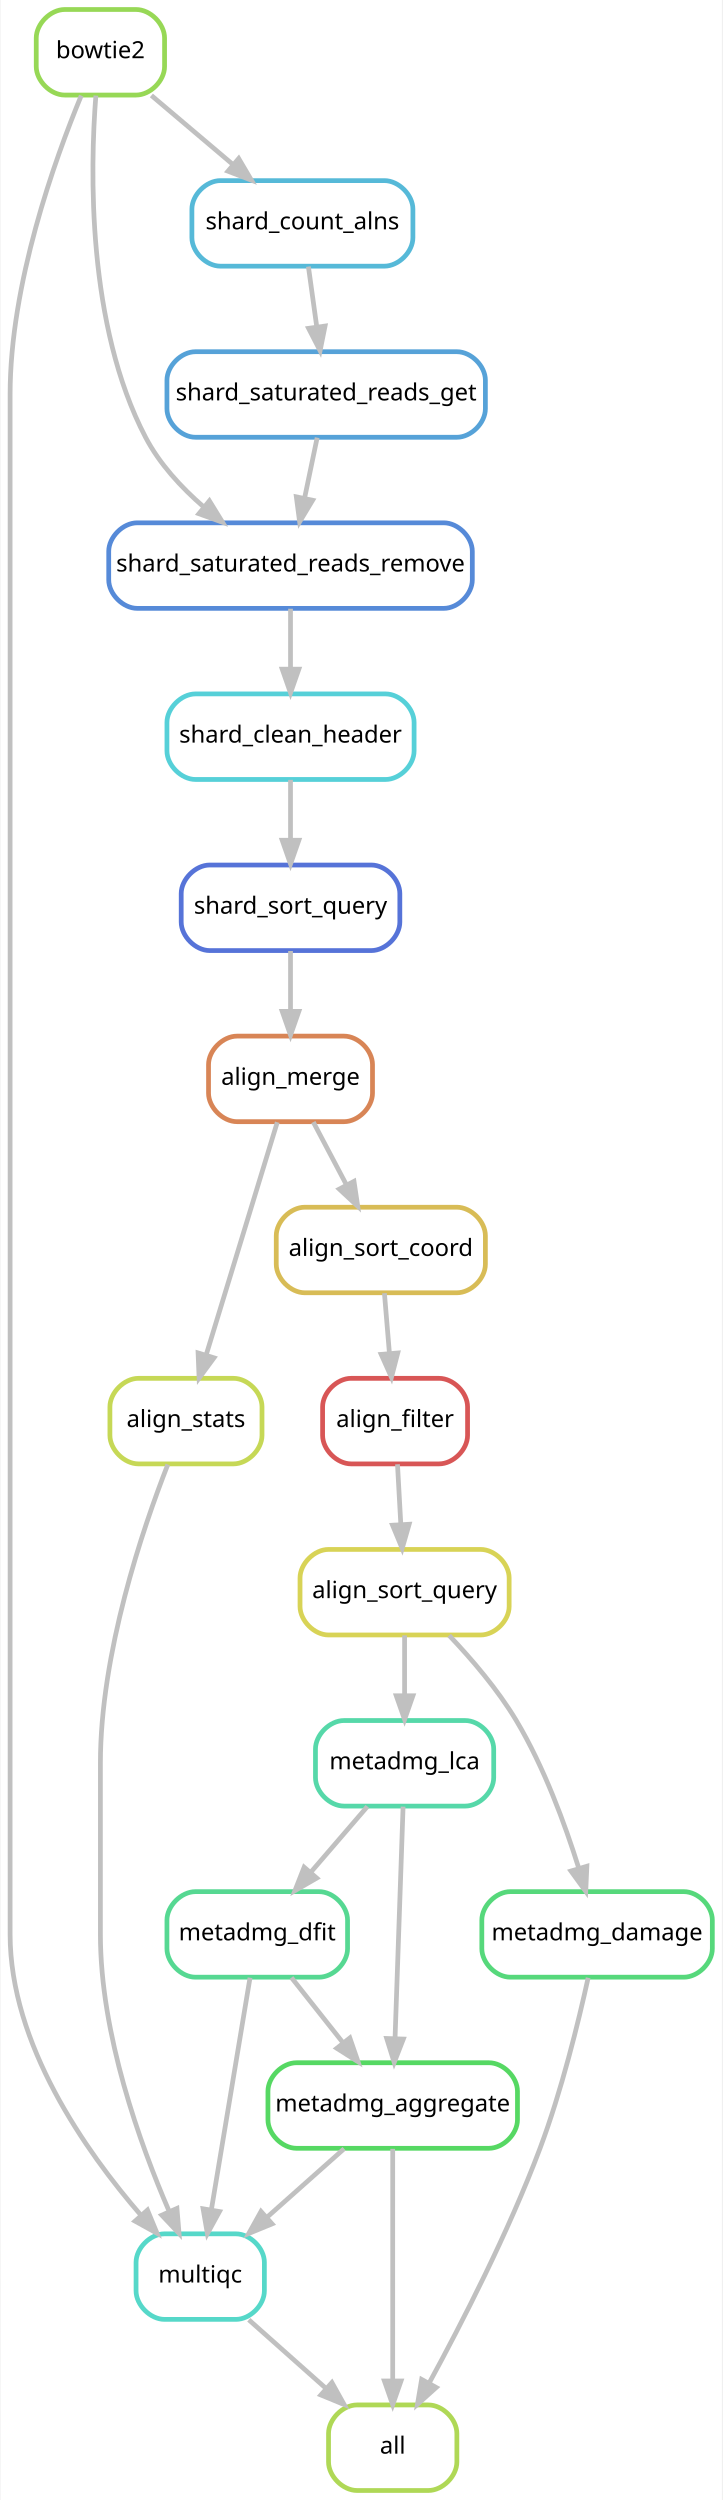
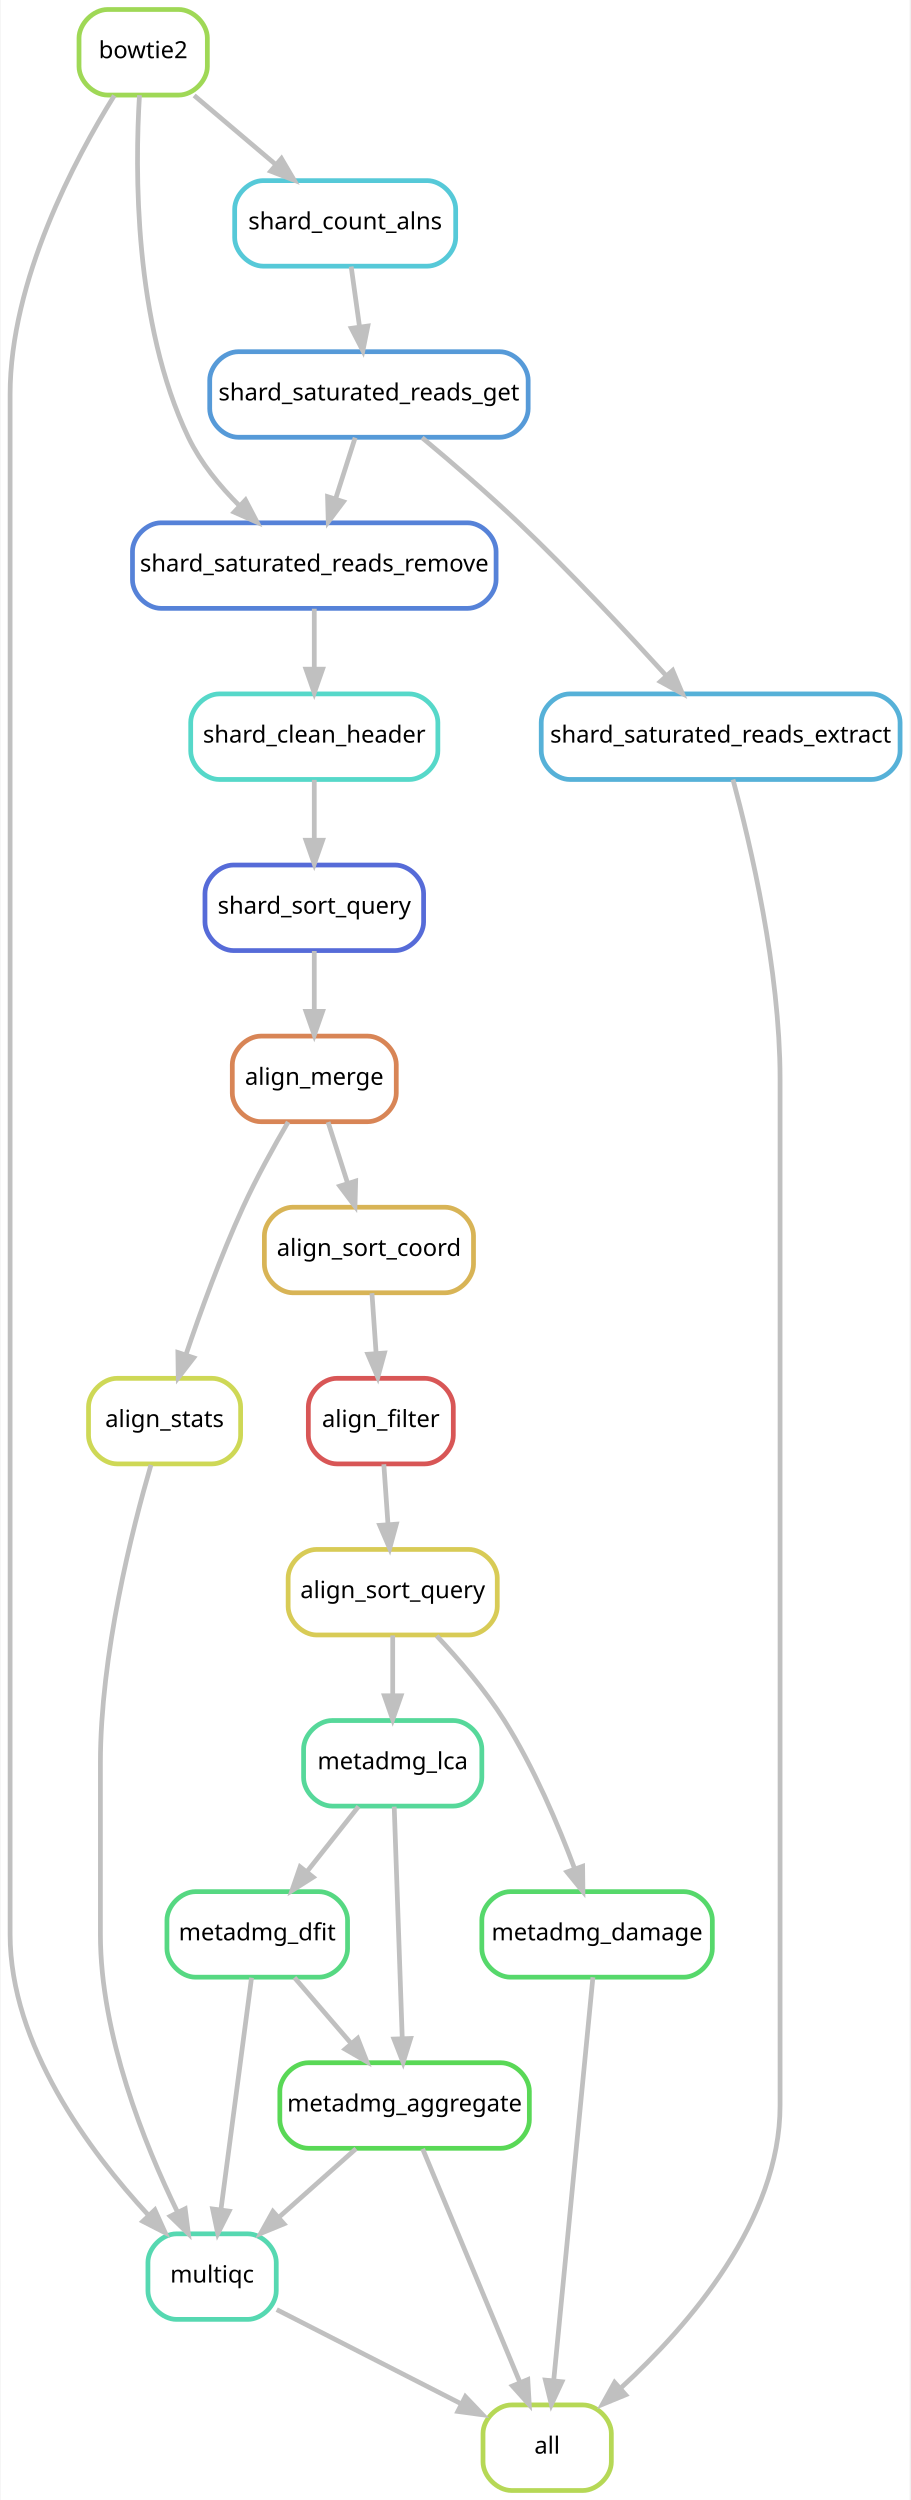
- <svg xmlns="http://www.w3.org/2000/svg" width="304pt" height="1052pt" viewBox="0.00 0.00 303.50 1052.00">
+ <svg xmlns="http://www.w3.org/2000/svg" width="383pt" height="1052pt" viewBox="0.00 0.00 382.50 1052.00">
  <g id="graph0" class="graph" transform="scale(1 1) rotate(0) translate(4 1048)">
-     <polygon fill="#ffffff" stroke="transparent" points="-4,4 -4,-1048 299.5,-1048 299.5,4 -4,4" />
+     <polygon fill="#ffffff" stroke="transparent" points="-4,4 -4,-1048 378.5,-1048 378.5,4 -4,4" />
    <g id="node1" class="node">
-       <path fill="none" stroke="#afd856" stroke-width="2" d="M176,-36C176,-36 146,-36 146,-36 140,-36 134,-30 134,-24 134,-24 134,-12 134,-12 134,-6 140,0 146,0 146,0 176,0 176,0 182,0 188,-6 188,-12 188,-12 188,-24 188,-24 188,-30 182,-36 176,-36" />
-       <text text-anchor="middle" x="161" y="-15.5" font-family="sans" font-size="10.00" fill="#000000">all</text>
+       <path fill="none" stroke="#b6d856" stroke-width="2" d="M241,-36C241,-36 211,-36 211,-36 205,-36 199,-30 199,-24 199,-24 199,-12 199,-12 199,-6 205,0 211,0 211,0 241,0 241,0 247,0 253,-6 253,-12 253,-12 253,-24 253,-24 253,-30 247,-36 241,-36" />
+       <text text-anchor="middle" x="226" y="-15.5" font-family="sans" font-size="10.00" fill="#000000">all</text>
    </g>
    <g id="node2" class="node">
-       <path fill="none" stroke="#56d8c9" stroke-width="2" d="M95,-108C95,-108 65,-108 65,-108 59,-108 53,-102 53,-96 53,-96 53,-84 53,-84 53,-78 59,-72 65,-72 65,-72 95,-72 95,-72 101,-72 107,-78 107,-84 107,-84 107,-96 107,-96 107,-102 101,-108 95,-108" />
-       <text text-anchor="middle" x="80" y="-87.5" font-family="sans" font-size="10.00" fill="#000000">multiqc</text>
+       <path fill="none" stroke="#56d8b1" stroke-width="2" d="M100,-108C100,-108 70,-108 70,-108 64,-108 58,-102 58,-96 58,-96 58,-84 58,-84 58,-78 64,-72 70,-72 70,-72 100,-72 100,-72 106,-72 112,-78 112,-84 112,-84 112,-96 112,-96 112,-102 106,-108 100,-108" />
+       <text text-anchor="middle" x="85" y="-87.5" font-family="sans" font-size="10.00" fill="#000000">multiqc</text>
+     </g>
+     <g id="edge4" class="edge">
+       <path fill="none" stroke="#c0c0c0" stroke-width="2" d="M112.186,-76.118C134.228,-64.862 165.493,-48.897 189.678,-36.547" />
+       <polygon fill="#c0c0c0" stroke="#c0c0c0" stroke-width="2" points="191.583,-39.505 198.897,-31.84 188.399,-33.27 191.583,-39.505" />
+     </g>
+     <g id="node3" class="node">
+       <path fill="none" stroke="#9fd856" stroke-width="2" d="M71,-1044C71,-1044 41,-1044 41,-1044 35,-1044 29,-1038 29,-1032 29,-1032 29,-1020 29,-1020 29,-1014 35,-1008 41,-1008 41,-1008 71,-1008 71,-1008 77,-1008 83,-1014 83,-1020 83,-1020 83,-1032 83,-1032 83,-1038 77,-1044 71,-1044" />
+       <text text-anchor="middle" x="56" y="-1023.5" font-family="sans" font-size="10.00" fill="#000000">bowtie2</text>
+     </g>
+     <g id="edge8" class="edge">
+       <path fill="none" stroke="#c0c0c0" stroke-width="2" d="M43.849,-1007.786C27.379,-981.287 0,-930.015 0,-882 0,-882 0,-882 0,-234 0,-187.497 33.281,-142.809 58.193,-115.872" />
+       <polygon fill="#c0c0c0" stroke="#c0c0c0" stroke-width="2" points="60.921,-118.084 65.286,-108.43 55.853,-113.254 60.921,-118.084" />
+     </g>
+     <g id="node8" class="node">
+       <path fill="none" stroke="#5682d8" stroke-width="2" d="M192.5,-828C192.5,-828 63.5,-828 63.5,-828 57.5,-828 51.5,-822 51.5,-816 51.5,-816 51.5,-804 51.5,-804 51.5,-798 57.5,-792 63.5,-792 63.5,-792 192.5,-792 192.5,-792 198.5,-792 204.5,-798 204.5,-804 204.5,-804 204.5,-816 204.5,-816 204.5,-822 198.5,-828 192.5,-828" />
+       <text text-anchor="middle" x="128" y="-807.5" font-family="sans" font-size="10.00" fill="#000000">shard_saturated_reads_remove</text>
+     </g>
+     <g id="edge14" class="edge">
+       <path fill="none" stroke="#c0c0c0" stroke-width="2" d="M54.445,-1007.946C52.543,-976.879 52.016,-912.02 75,-864 80.132,-853.278 88.258,-843.388 96.621,-835.083" />
+       <polygon fill="#c0c0c0" stroke="#c0c0c0" stroke-width="2" points="99.053,-837.6 103.961,-828.211 94.269,-832.49 99.053,-837.6" />
+     </g>
+     <g id="node10" class="node">
+       <path fill="none" stroke="#56c9d8" stroke-width="2" d="M175.5,-972C175.5,-972 106.5,-972 106.5,-972 100.5,-972 94.5,-966 94.5,-960 94.5,-960 94.5,-948 94.5,-948 94.5,-942 100.5,-936 106.5,-936 106.5,-936 175.5,-936 175.5,-936 181.5,-936 187.5,-942 187.5,-948 187.5,-948 187.5,-960 187.5,-960 187.5,-966 181.5,-972 175.5,-972" />
+       <text text-anchor="middle" x="141" y="-951.5" font-family="sans" font-size="10.00" fill="#000000">shard_count_alns</text>
+     </g>
+     <g id="edge16" class="edge">
+       <path fill="none" stroke="#c0c0c0" stroke-width="2" d="M77.449,-1007.831C87.818,-999.048 100.423,-988.371 111.665,-978.849" />
+       <polygon fill="#c0c0c0" stroke="#c0c0c0" stroke-width="2" points="114.189,-981.297 119.558,-972.163 109.665,-975.956 114.189,-981.297" />
+     </g>
+     <g id="node4" class="node">
+       <path fill="none" stroke="#ced856" stroke-width="2" d="M85,-468C85,-468 45,-468 45,-468 39,-468 33,-462 33,-456 33,-456 33,-444 33,-444 33,-438 39,-432 45,-432 45,-432 85,-432 85,-432 91,-432 97,-438 97,-444 97,-444 97,-456 97,-456 97,-462 91,-468 85,-468" />
+       <text text-anchor="middle" x="65" y="-447.5" font-family="sans" font-size="10.00" fill="#000000">align_stats</text>
+     </g>
+     <g id="edge5" class="edge">
+       <path fill="none" stroke="#c0c0c0" stroke-width="2" d="M59.274,-431.567C51.348,-404.376 38,-351.784 38,-306 38,-306 38,-306 38,-234 38,-191.656 56.593,-145.612 70.391,-117.273" />
+       <polygon fill="#c0c0c0" stroke="#c0c0c0" stroke-width="2" points="73.675,-118.53 75.032,-108.023 67.419,-115.391 73.675,-118.53" />
+     </g>
+     <g id="node5" class="node">
+       <path fill="none" stroke="#d88556" stroke-width="2" d="M150.5,-612C150.5,-612 105.5,-612 105.5,-612 99.5,-612 93.5,-606 93.5,-600 93.5,-600 93.5,-588 93.5,-588 93.5,-582 99.5,-576 105.5,-576 105.5,-576 150.5,-576 150.5,-576 156.5,-576 162.5,-582 162.5,-588 162.5,-588 162.5,-600 162.5,-600 162.5,-606 156.5,-612 150.5,-612" />
+       <text text-anchor="middle" x="128" y="-591.5" font-family="sans" font-size="10.00" fill="#000000">align_merge</text>
+     </g>
+     <g id="edge9" class="edge">
+       <path fill="none" stroke="#c0c0c0" stroke-width="2" d="M116.999,-575.873C110.98,-565.56 103.624,-552.287 98,-540 88.692,-519.666 80.064,-495.882 73.966,-477.872" />
+       <polygon fill="#c0c0c0" stroke="#c0c0c0" stroke-width="2" points="77.246,-476.644 70.766,-468.262 70.605,-478.856 77.246,-476.644" />
+     </g>
+     <g id="node15" class="node">
+       <path fill="none" stroke="#d8b456" stroke-width="2" d="M183,-540C183,-540 119,-540 119,-540 113,-540 107,-534 107,-528 107,-528 107,-516 107,-516 107,-510 113,-504 119,-504 119,-504 183,-504 183,-504 189,-504 195,-510 195,-516 195,-516 195,-528 195,-528 195,-534 189,-540 183,-540" />
+       <text text-anchor="middle" x="151" y="-519.5" font-family="sans" font-size="10.00" fill="#000000">align_sort_coord</text>
+     </g>
+     <g id="edge21" class="edge">
+       <path fill="none" stroke="#c0c0c0" stroke-width="2" d="M133.804,-575.831C136.291,-568.046 139.253,-558.773 142.012,-550.135" />
+       <polygon fill="#c0c0c0" stroke="#c0c0c0" stroke-width="2" points="145.409,-551.004 145.118,-540.413 138.741,-548.874 145.409,-551.004" />
+     </g>
+     <g id="node6" class="node">
+       <path fill="none" stroke="#566bd8" stroke-width="2" d="M162,-684C162,-684 94,-684 94,-684 88,-684 82,-678 82,-672 82,-672 82,-660 82,-660 82,-654 88,-648 94,-648 94,-648 162,-648 162,-648 168,-648 174,-654 174,-660 174,-660 174,-672 174,-672 174,-678 168,-684 162,-684" />
+       <text text-anchor="middle" x="128" y="-663.5" font-family="sans" font-size="10.00" fill="#000000">shard_sort_query</text>
+     </g>
+     <g id="edge10" class="edge">
+       <path fill="none" stroke="#c0c0c0" stroke-width="2" d="M128,-647.831C128,-640.131 128,-630.974 128,-622.417" />
+       <polygon fill="#c0c0c0" stroke="#c0c0c0" stroke-width="2" points="131.5,-622.413 128,-612.413 124.5,-622.413 131.5,-622.413" />
+     </g>
+     <g id="node7" class="node">
+       <path fill="none" stroke="#56d8c9" stroke-width="2" d="M168,-756C168,-756 88,-756 88,-756 82,-756 76,-750 76,-744 76,-744 76,-732 76,-732 76,-726 82,-720 88,-720 88,-720 168,-720 168,-720 174,-720 180,-726 180,-732 180,-732 180,-744 180,-744 180,-750 174,-756 168,-756" />
+       <text text-anchor="middle" x="128" y="-735.5" font-family="sans" font-size="10.00" fill="#000000">shard_clean_header</text>
+     </g>
+     <g id="edge11" class="edge">
+       <path fill="none" stroke="#c0c0c0" stroke-width="2" d="M128,-719.831C128,-712.131 128,-702.974 128,-694.417" />
+       <polygon fill="#c0c0c0" stroke="#c0c0c0" stroke-width="2" points="131.5,-694.413 128,-684.413 124.5,-694.413 131.5,-694.413" />
+     </g>
+     <g id="edge12" class="edge">
+       <path fill="none" stroke="#c0c0c0" stroke-width="2" d="M128,-791.831C128,-784.131 128,-774.974 128,-766.417" />
+       <polygon fill="#c0c0c0" stroke="#c0c0c0" stroke-width="2" points="131.5,-766.413 128,-756.413 124.5,-766.413 131.5,-766.413" />
+     </g>
+     <g id="node9" class="node">
+       <path fill="none" stroke="#569ad8" stroke-width="2" d="M206,-900C206,-900 96,-900 96,-900 90,-900 84,-894 84,-888 84,-888 84,-876 84,-876 84,-870 90,-864 96,-864 96,-864 206,-864 206,-864 212,-864 218,-870 218,-876 218,-876 218,-888 218,-888 218,-894 212,-900 206,-900" />
+       <text text-anchor="middle" x="151" y="-879.5" font-family="sans" font-size="10.00" fill="#000000">shard_saturated_reads_get</text>
+     </g>
+     <g id="edge13" class="edge">
+       <path fill="none" stroke="#c0c0c0" stroke-width="2" d="M145.196,-863.831C142.709,-856.046 139.747,-846.773 136.988,-838.135" />
+       <polygon fill="#c0c0c0" stroke="#c0c0c0" stroke-width="2" points="140.259,-836.874 133.882,-828.413 133.591,-839.004 140.259,-836.874" />
+     </g>
+     <g id="node17" class="node">
+       <path fill="none" stroke="#56b1d8" stroke-width="2" d="M362.5,-756C362.5,-756 235.5,-756 235.5,-756 229.5,-756 223.5,-750 223.5,-744 223.5,-744 223.5,-732 223.5,-732 223.5,-726 229.5,-720 235.5,-720 235.5,-720 362.5,-720 362.5,-720 368.5,-720 374.5,-726 374.5,-732 374.5,-732 374.5,-744 374.5,-744 374.5,-750 368.5,-756 362.5,-756" />
+       <text text-anchor="middle" x="299" y="-735.5" font-family="sans" font-size="10.00" fill="#000000">shard_saturated_reads_extract</text>
+     </g>
+     <g id="edge24" class="edge">
+       <path fill="none" stroke="#c0c0c0" stroke-width="2" d="M173.367,-863.809C185.638,-853.588 200.964,-840.422 214,-828 235.919,-807.113 259.454,-781.96 276.189,-763.561" />
+       <polygon fill="#c0c0c0" stroke="#c0c0c0" stroke-width="2" points="278.806,-765.885 282.92,-756.121 273.616,-761.188 278.806,-765.885" />
+     </g>
+     <g id="edge15" class="edge">
+       <path fill="none" stroke="#c0c0c0" stroke-width="2" d="M143.523,-935.831C144.593,-928.131 145.865,-918.974 147.053,-910.417" />
+       <polygon fill="#c0c0c0" stroke="#c0c0c0" stroke-width="2" points="150.534,-910.8 148.443,-900.413 143.6,-909.837 150.534,-910.8" />
+     </g>
+     <g id="node11" class="node">
+       <path fill="none" stroke="#56d882" stroke-width="2" d="M130,-252C130,-252 78,-252 78,-252 72,-252 66,-246 66,-240 66,-240 66,-228 66,-228 66,-222 72,-216 78,-216 78,-216 130,-216 130,-216 136,-216 142,-222 142,-228 142,-228 142,-240 142,-240 142,-246 136,-252 130,-252" />
+       <text text-anchor="middle" x="104" y="-231.5" font-family="sans" font-size="10.00" fill="#000000">metadmg_dfit</text>
+     </g>
+     <g id="edge6" class="edge">
+       <path fill="none" stroke="#c0c0c0" stroke-width="2" d="M101.594,-215.762C98.353,-191.201 92.553,-147.247 88.741,-118.354" />
+       <polygon fill="#c0c0c0" stroke="#c0c0c0" stroke-width="2" points="92.165,-117.546 87.387,-108.09 85.225,-118.462 92.165,-117.546" />
+     </g>
+     <g id="node16" class="node">
+       <path fill="none" stroke="#59d856" stroke-width="2" d="M206.5,-180C206.5,-180 125.5,-180 125.5,-180 119.5,-180 113.5,-174 113.5,-168 113.5,-168 113.5,-156 113.5,-156 113.5,-150 119.5,-144 125.5,-144 125.5,-144 206.5,-144 206.5,-144 212.5,-144 218.5,-150 218.5,-156 218.5,-156 218.5,-168 218.5,-168 218.5,-174 212.5,-180 206.5,-180" />
+       <text text-anchor="middle" x="166" y="-159.5" font-family="sans" font-size="10.00" fill="#000000">metadmg_aggregate</text>
+     </g>
+     <g id="edge23" class="edge">
+       <path fill="none" stroke="#c0c0c0" stroke-width="2" d="M119.645,-215.831C126.859,-207.454 135.557,-197.353 143.46,-188.175" />
+       <polygon fill="#c0c0c0" stroke="#c0c0c0" stroke-width="2" points="146.271,-190.275 150.144,-180.413 140.967,-185.707 146.271,-190.275" />
+     </g>
+     <g id="node12" class="node">
+       <path fill="none" stroke="#56d89a" stroke-width="2" d="M186.5,-324C186.5,-324 135.5,-324 135.5,-324 129.5,-324 123.5,-318 123.5,-312 123.5,-312 123.5,-300 123.5,-300 123.5,-294 129.5,-288 135.5,-288 135.5,-288 186.5,-288 186.5,-288 192.5,-288 198.5,-294 198.5,-300 198.5,-300 198.5,-312 198.5,-312 198.5,-318 192.5,-324 186.5,-324" />
+       <text text-anchor="middle" x="161" y="-303.5" font-family="sans" font-size="10.00" fill="#000000">metadmg_lca</text>
+     </g>
+     <g id="edge17" class="edge">
+       <path fill="none" stroke="#c0c0c0" stroke-width="2" d="M146.617,-287.831C140.051,-279.539 132.149,-269.557 124.942,-260.453" />
+       <polygon fill="#c0c0c0" stroke="#c0c0c0" stroke-width="2" points="127.528,-258.081 118.577,-252.413 122.04,-262.426 127.528,-258.081" />
+     </g>
+     <g id="edge22" class="edge">
+       <path fill="none" stroke="#c0c0c0" stroke-width="2" d="M161.633,-287.762C162.486,-263.201 164.012,-219.247 165.016,-190.354" />
+       <polygon fill="#c0c0c0" stroke="#c0c0c0" stroke-width="2" points="168.523,-190.205 165.372,-180.09 161.527,-189.962 168.523,-190.205" />
+     </g>
+     <g id="node13" class="node">
+       <path fill="none" stroke="#d8cb56" stroke-width="2" d="M193,-396C193,-396 129,-396 129,-396 123,-396 117,-390 117,-384 117,-384 117,-372 117,-372 117,-366 123,-360 129,-360 129,-360 193,-360 193,-360 199,-360 205,-366 205,-372 205,-372 205,-384 205,-384 205,-390 199,-396 193,-396" />
+       <text text-anchor="middle" x="161" y="-375.5" font-family="sans" font-size="10.00" fill="#000000">align_sort_query</text>
+     </g>
+     <g id="edge18" class="edge">
+       <path fill="none" stroke="#c0c0c0" stroke-width="2" d="M161,-359.831C161,-352.131 161,-342.974 161,-334.417" />
+       <polygon fill="#c0c0c0" stroke="#c0c0c0" stroke-width="2" points="164.5,-334.413 161,-324.413 157.5,-334.413 164.5,-334.413" />
+     </g>
+     <g id="node18" class="node">
+       <path fill="none" stroke="#56d86b" stroke-width="2" d="M283.5,-252C283.5,-252 210.5,-252 210.5,-252 204.5,-252 198.5,-246 198.5,-240 198.5,-240 198.5,-228 198.5,-228 198.5,-222 204.5,-216 210.5,-216 210.5,-216 283.5,-216 283.5,-216 289.5,-216 295.5,-222 295.5,-228 295.5,-228 295.5,-240 295.5,-240 295.5,-246 289.5,-252 283.5,-252" />
+       <text text-anchor="middle" x="247" y="-231.5" font-family="sans" font-size="10.00" fill="#000000">metadmg_damage</text>
+     </g>
+     <g id="edge25" class="edge">
+       <path fill="none" stroke="#c0c0c0" stroke-width="2" d="M179.504,-359.646C188.859,-349.692 199.913,-336.826 208,-324 220.415,-304.311 230.69,-279.989 237.572,-261.595" />
+       <polygon fill="#c0c0c0" stroke="#c0c0c0" stroke-width="2" points="240.914,-262.647 241.038,-252.053 234.334,-260.257 240.914,-262.647" />
+     </g>
+     <g id="node14" class="node">
+       <path fill="none" stroke="#d85656" stroke-width="2" d="M174.5,-468C174.5,-468 137.5,-468 137.5,-468 131.5,-468 125.5,-462 125.5,-456 125.5,-456 125.5,-444 125.5,-444 125.5,-438 131.5,-432 137.5,-432 137.5,-432 174.5,-432 174.5,-432 180.5,-432 186.5,-438 186.5,-444 186.5,-444 186.5,-456 186.5,-456 186.5,-462 180.5,-468 174.5,-468" />
+       <text text-anchor="middle" x="156" y="-447.5" font-family="sans" font-size="10.00" fill="#000000">align_filter</text>
+     </g>
+     <g id="edge19" class="edge">
+       <path fill="none" stroke="#c0c0c0" stroke-width="2" d="M157.262,-431.831C157.797,-424.131 158.432,-414.974 159.027,-406.417" />
+       <polygon fill="#c0c0c0" stroke="#c0c0c0" stroke-width="2" points="162.52,-406.632 159.721,-396.413 155.537,-406.147 162.52,-406.632" />
+     </g>
+     <g id="edge20" class="edge">
+       <path fill="none" stroke="#c0c0c0" stroke-width="2" d="M152.262,-503.831C152.797,-496.131 153.432,-486.974 154.027,-478.417" />
+       <polygon fill="#c0c0c0" stroke="#c0c0c0" stroke-width="2" points="157.52,-478.632 154.721,-468.413 150.537,-478.147 157.52,-478.632" />
+     </g>
+     <g id="edge2" class="edge">
+       <path fill="none" stroke="#c0c0c0" stroke-width="2" d="M173.599,-143.762C183.923,-118.985 202.47,-74.471 214.502,-45.594" />
+       <polygon fill="#c0c0c0" stroke="#c0c0c0" stroke-width="2" points="217.847,-46.667 218.463,-36.09 211.386,-43.974 217.847,-46.667" />
+     </g>
+     <g id="edge7" class="edge">
+       <path fill="none" stroke="#c0c0c0" stroke-width="2" d="M145.56,-143.831C135.679,-135.048 123.668,-124.371 112.955,-114.849" />
+       <polygon fill="#c0c0c0" stroke="#c0c0c0" stroke-width="2" points="115.233,-112.191 105.433,-108.163 110.582,-117.422 115.233,-112.191" />
+     </g>
+     <g id="edge3" class="edge">
+       <path fill="none" stroke="#c0c0c0" stroke-width="2" d="M304.18,-719.989C311.503,-692.895 324,-639.927 324,-594 324,-594 324,-594 324,-162 324,-113.627 285.737,-69.483 257.029,-43.17" />
+       <polygon fill="#c0c0c0" stroke="#c0c0c0" stroke-width="2" points="259.024,-40.26 249.225,-36.232 254.373,-45.492 259.024,-40.26" />
    </g>
    <g id="edge1" class="edge">
-       <path fill="none" stroke="#c0c0c0" stroke-width="2" d="M100.44,-71.831C110.32,-63.048 122.332,-52.371 133.045,-42.849" />
-       <polygon fill="#c0c0c0" stroke="#c0c0c0" stroke-width="2" points="135.418,-45.422 140.567,-36.163 130.767,-40.191 135.418,-45.422" />
-     </g>
-     <g id="node3" class="node">
-       <path fill="none" stroke="#97d856" stroke-width="2" d="M53,-1044C53,-1044 23,-1044 23,-1044 17,-1044 11,-1038 11,-1032 11,-1032 11,-1020 11,-1020 11,-1014 17,-1008 23,-1008 23,-1008 53,-1008 53,-1008 59,-1008 65,-1014 65,-1020 65,-1020 65,-1032 65,-1032 65,-1038 59,-1044 53,-1044" />
-       <text text-anchor="middle" x="38" y="-1023.5" font-family="sans" font-size="10.00" fill="#000000">bowtie2</text>
-     </g>
-     <g id="edge7" class="edge">
-       <path fill="none" stroke="#c0c0c0" stroke-width="2" d="M29.941,-1007.767C18.787,-980.825 0,-928.54 0,-882 0,-882 0,-882 0,-234 0,-187.928 31.68,-142.816 55.169,-115.701" />
-       <polygon fill="#c0c0c0" stroke="#c0c0c0" stroke-width="2" points="57.803,-118.007 61.847,-108.214 52.578,-113.347 57.803,-118.007" />
-     </g>
-     <g id="node8" class="node">
-       <path fill="none" stroke="#568ad8" stroke-width="2" d="M182.5,-828C182.5,-828 53.5,-828 53.5,-828 47.5,-828 41.5,-822 41.5,-816 41.5,-816 41.5,-804 41.5,-804 41.5,-798 47.5,-792 53.5,-792 53.5,-792 182.5,-792 182.5,-792 188.5,-792 194.5,-798 194.5,-804 194.5,-804 194.5,-816 194.5,-816 194.5,-822 188.5,-828 182.5,-828" />
-       <text text-anchor="middle" x="118" y="-807.5" font-family="sans" font-size="10.00" fill="#000000">shard_saturated_reads_remove</text>
-     </g>
-     <g id="edge13" class="edge">
-       <path fill="none" stroke="#c0c0c0" stroke-width="2" d="M36.091,-1007.769C33.656,-976.435 32.347,-911.185 57,-864 62.833,-852.835 71.991,-842.903 81.454,-834.697" />
-       <polygon fill="#c0c0c0" stroke="#c0c0c0" stroke-width="2" points="83.863,-837.249 89.408,-828.221 79.443,-831.821 83.863,-837.249" />
-     </g>
-     <g id="node10" class="node">
-       <path fill="none" stroke="#56b9d8" stroke-width="2" d="M157.5,-972C157.5,-972 88.5,-972 88.5,-972 82.5,-972 76.5,-966 76.5,-960 76.5,-960 76.5,-948 76.5,-948 76.5,-942 82.5,-936 88.5,-936 88.5,-936 157.5,-936 157.5,-936 163.5,-936 169.5,-942 169.5,-948 169.5,-948 169.5,-960 169.5,-960 169.5,-966 163.5,-972 157.5,-972" />
-       <text text-anchor="middle" x="123" y="-951.5" font-family="sans" font-size="10.00" fill="#000000">shard_count_alns</text>
-     </g>
-     <g id="edge15" class="edge">
-       <path fill="none" stroke="#c0c0c0" stroke-width="2" d="M59.449,-1007.831C69.818,-999.048 82.423,-988.371 93.665,-978.849" />
-       <polygon fill="#c0c0c0" stroke="#c0c0c0" stroke-width="2" points="96.189,-981.297 101.558,-972.163 91.665,-975.956 96.189,-981.297" />
-     </g>
-     <g id="node4" class="node">
-       <path fill="none" stroke="#c6d856" stroke-width="2" d="M94,-468C94,-468 54,-468 54,-468 48,-468 42,-462 42,-456 42,-456 42,-444 42,-444 42,-438 48,-432 54,-432 54,-432 94,-432 94,-432 100,-432 106,-438 106,-444 106,-444 106,-456 106,-456 106,-462 100,-468 94,-468" />
-       <text text-anchor="middle" x="74" y="-447.5" font-family="sans" font-size="10.00" fill="#000000">align_stats</text>
-     </g>
-     <g id="edge6" class="edge">
-       <path fill="none" stroke="#c0c0c0" stroke-width="2" d="M66.365,-431.726C55.798,-404.733 38,-352.385 38,-306 38,-306 38,-306 38,-234 38,-192.069 54.615,-145.918 66.945,-117.444" />
-       <polygon fill="#c0c0c0" stroke="#c0c0c0" stroke-width="2" points="70.215,-118.703 71.093,-108.145 63.822,-115.851 70.215,-118.703" />
-     </g>
-     <g id="node5" class="node">
-       <path fill="none" stroke="#d88556" stroke-width="2" d="M140.5,-612C140.5,-612 95.5,-612 95.5,-612 89.5,-612 83.5,-606 83.5,-600 83.5,-600 83.5,-588 83.5,-588 83.5,-582 89.5,-576 95.5,-576 95.5,-576 140.5,-576 140.5,-576 146.5,-576 152.5,-582 152.5,-588 152.5,-588 152.5,-600 152.5,-600 152.5,-606 146.5,-612 140.5,-612" />
-       <text text-anchor="middle" x="118" y="-591.5" font-family="sans" font-size="10.00" fill="#000000">align_merge</text>
-     </g>
-     <g id="edge8" class="edge">
-       <path fill="none" stroke="#c0c0c0" stroke-width="2" d="M112.427,-575.762C104.889,-551.093 91.374,-506.86 82.547,-477.973" />
-       <polygon fill="#c0c0c0" stroke="#c0c0c0" stroke-width="2" points="85.797,-476.63 79.527,-468.09 79.102,-478.676 85.797,-476.63" />
-     </g>
-     <g id="node15" class="node">
-       <path fill="none" stroke="#d8bc56" stroke-width="2" d="M188,-540C188,-540 124,-540 124,-540 118,-540 112,-534 112,-528 112,-528 112,-516 112,-516 112,-510 118,-504 124,-504 124,-504 188,-504 188,-504 194,-504 200,-510 200,-516 200,-516 200,-528 200,-528 200,-534 194,-540 188,-540" />
-       <text text-anchor="middle" x="156" y="-519.5" font-family="sans" font-size="10.00" fill="#000000">align_sort_coord</text>
-     </g>
-     <g id="edge20" class="edge">
-       <path fill="none" stroke="#c0c0c0" stroke-width="2" d="M127.589,-575.831C131.832,-567.793 136.912,-558.167 141.596,-549.292" />
-       <polygon fill="#c0c0c0" stroke="#c0c0c0" stroke-width="2" points="144.71,-550.891 146.282,-540.413 138.519,-547.624 144.71,-550.891" />
-     </g>
-     <g id="node6" class="node">
-       <path fill="none" stroke="#5673d8" stroke-width="2" d="M152,-684C152,-684 84,-684 84,-684 78,-684 72,-678 72,-672 72,-672 72,-660 72,-660 72,-654 78,-648 84,-648 84,-648 152,-648 152,-648 158,-648 164,-654 164,-660 164,-660 164,-672 164,-672 164,-678 158,-684 152,-684" />
-       <text text-anchor="middle" x="118" y="-663.5" font-family="sans" font-size="10.00" fill="#000000">shard_sort_query</text>
-     </g>
-     <g id="edge9" class="edge">
-       <path fill="none" stroke="#c0c0c0" stroke-width="2" d="M118,-647.831C118,-640.131 118,-630.974 118,-622.417" />
-       <polygon fill="#c0c0c0" stroke="#c0c0c0" stroke-width="2" points="121.5,-622.413 118,-612.413 114.5,-622.413 121.5,-622.413" />
-     </g>
-     <g id="node7" class="node">
-       <path fill="none" stroke="#56d0d8" stroke-width="2" d="M158,-756C158,-756 78,-756 78,-756 72,-756 66,-750 66,-744 66,-744 66,-732 66,-732 66,-726 72,-720 78,-720 78,-720 158,-720 158,-720 164,-720 170,-726 170,-732 170,-732 170,-744 170,-744 170,-750 164,-756 158,-756" />
-       <text text-anchor="middle" x="118" y="-735.5" font-family="sans" font-size="10.00" fill="#000000">shard_clean_header</text>
-     </g>
-     <g id="edge10" class="edge">
-       <path fill="none" stroke="#c0c0c0" stroke-width="2" d="M118,-719.831C118,-712.131 118,-702.974 118,-694.417" />
-       <polygon fill="#c0c0c0" stroke="#c0c0c0" stroke-width="2" points="121.5,-694.413 118,-684.413 114.5,-694.413 121.5,-694.413" />
-     </g>
-     <g id="edge11" class="edge">
-       <path fill="none" stroke="#c0c0c0" stroke-width="2" d="M118,-791.831C118,-784.131 118,-774.974 118,-766.417" />
-       <polygon fill="#c0c0c0" stroke="#c0c0c0" stroke-width="2" points="121.5,-766.413 118,-756.413 114.5,-766.413 121.5,-766.413" />
-     </g>
-     <g id="node9" class="node">
-       <path fill="none" stroke="#56a2d8" stroke-width="2" d="M188,-900C188,-900 78,-900 78,-900 72,-900 66,-894 66,-888 66,-888 66,-876 66,-876 66,-870 72,-864 78,-864 78,-864 188,-864 188,-864 194,-864 200,-870 200,-876 200,-876 200,-888 200,-888 200,-894 194,-900 188,-900" />
-       <text text-anchor="middle" x="133" y="-879.5" font-family="sans" font-size="10.00" fill="#000000">shard_saturated_reads_get</text>
-     </g>
-     <g id="edge12" class="edge">
-       <path fill="none" stroke="#c0c0c0" stroke-width="2" d="M129.215,-863.831C127.611,-856.131 125.703,-846.974 123.92,-838.417" />
-       <polygon fill="#c0c0c0" stroke="#c0c0c0" stroke-width="2" points="127.302,-837.489 121.836,-828.413 120.449,-838.917 127.302,-837.489" />
-     </g>
-     <g id="edge14" class="edge">
-       <path fill="none" stroke="#c0c0c0" stroke-width="2" d="M125.523,-935.831C126.593,-928.131 127.865,-918.974 129.053,-910.417" />
-       <polygon fill="#c0c0c0" stroke="#c0c0c0" stroke-width="2" points="132.534,-910.8 130.443,-900.413 125.6,-909.837 132.534,-910.8" />
-     </g>
-     <g id="node11" class="node">
-       <path fill="none" stroke="#56d892" stroke-width="2" d="M130,-252C130,-252 78,-252 78,-252 72,-252 66,-246 66,-240 66,-240 66,-228 66,-228 66,-222 72,-216 78,-216 78,-216 130,-216 130,-216 136,-216 142,-222 142,-228 142,-228 142,-240 142,-240 142,-246 136,-252 130,-252" />
-       <text text-anchor="middle" x="104" y="-231.5" font-family="sans" font-size="10.00" fill="#000000">metadmg_dfit</text>
-     </g>
-     <g id="edge4" class="edge">
-       <path fill="none" stroke="#c0c0c0" stroke-width="2" d="M100.96,-215.762C96.849,-191.093 89.477,-146.86 84.662,-117.973" />
-       <polygon fill="#c0c0c0" stroke="#c0c0c0" stroke-width="2" points="88.111,-117.378 83.015,-108.09 81.207,-118.529 88.111,-117.378" />
-     </g>
-     <g id="node16" class="node">
-       <path fill="none" stroke="#56d863" stroke-width="2" d="M201.5,-180C201.5,-180 120.5,-180 120.5,-180 114.5,-180 108.5,-174 108.5,-168 108.5,-168 108.5,-156 108.5,-156 108.5,-150 114.5,-144 120.5,-144 120.5,-144 201.5,-144 201.5,-144 207.5,-144 213.5,-150 213.5,-156 213.5,-156 213.5,-168 213.5,-168 213.5,-174 207.5,-180 201.5,-180" />
-       <text text-anchor="middle" x="161" y="-159.5" font-family="sans" font-size="10.00" fill="#000000">metadmg_aggregate</text>
-     </g>
-     <g id="edge22" class="edge">
-       <path fill="none" stroke="#c0c0c0" stroke-width="2" d="M118.383,-215.831C124.949,-207.539 132.851,-197.557 140.058,-188.453" />
-       <polygon fill="#c0c0c0" stroke="#c0c0c0" stroke-width="2" points="142.96,-190.426 146.423,-180.413 137.472,-186.081 142.96,-190.426" />
-     </g>
-     <g id="node12" class="node">
-       <path fill="none" stroke="#56d8a9" stroke-width="2" d="M191.5,-324C191.5,-324 140.5,-324 140.5,-324 134.5,-324 128.5,-318 128.5,-312 128.5,-312 128.5,-300 128.5,-300 128.5,-294 134.5,-288 140.5,-288 140.5,-288 191.5,-288 191.5,-288 197.5,-288 203.5,-294 203.5,-300 203.5,-300 203.5,-312 203.5,-312 203.5,-318 197.5,-324 191.5,-324" />
-       <text text-anchor="middle" x="166" y="-303.5" font-family="sans" font-size="10.00" fill="#000000">metadmg_lca</text>
-     </g>
-     <g id="edge16" class="edge">
-       <path fill="none" stroke="#c0c0c0" stroke-width="2" d="M150.355,-287.831C143.141,-279.454 134.443,-269.353 126.54,-260.175" />
-       <polygon fill="#c0c0c0" stroke="#c0c0c0" stroke-width="2" points="129.033,-257.707 119.856,-252.413 123.729,-262.275 129.033,-257.707" />
-     </g>
-     <g id="edge21" class="edge">
-       <path fill="none" stroke="#c0c0c0" stroke-width="2" d="M165.367,-287.762C164.514,-263.201 162.988,-219.247 161.984,-190.354" />
-       <polygon fill="#c0c0c0" stroke="#c0c0c0" stroke-width="2" points="165.473,-189.962 161.628,-180.09 158.477,-190.205 165.473,-189.962" />
-     </g>
-     <g id="node13" class="node">
-       <path fill="none" stroke="#d8d356" stroke-width="2" d="M198,-396C198,-396 134,-396 134,-396 128,-396 122,-390 122,-384 122,-384 122,-372 122,-372 122,-366 128,-360 134,-360 134,-360 198,-360 198,-360 204,-360 210,-366 210,-372 210,-372 210,-384 210,-384 210,-390 204,-396 198,-396" />
-       <text text-anchor="middle" x="166" y="-375.5" font-family="sans" font-size="10.00" fill="#000000">align_sort_query</text>
-     </g>
-     <g id="edge17" class="edge">
-       <path fill="none" stroke="#c0c0c0" stroke-width="2" d="M166,-359.831C166,-352.131 166,-342.974 166,-334.417" />
-       <polygon fill="#c0c0c0" stroke="#c0c0c0" stroke-width="2" points="169.5,-334.413 166,-324.413 162.5,-334.413 169.5,-334.413" />
-     </g>
-     <g id="node17" class="node">
-       <path fill="none" stroke="#56d87b" stroke-width="2" d="M283.5,-252C283.5,-252 210.5,-252 210.5,-252 204.5,-252 198.5,-246 198.5,-240 198.5,-240 198.5,-228 198.5,-228 198.5,-222 204.5,-216 210.5,-216 210.5,-216 283.5,-216 283.5,-216 289.5,-216 295.5,-222 295.5,-228 295.5,-228 295.5,-240 295.5,-240 295.5,-246 289.5,-252 283.5,-252" />
-       <text text-anchor="middle" x="247" y="-231.5" font-family="sans" font-size="10.00" fill="#000000">metadmg_damage</text>
-     </g>
-     <g id="edge23" class="edge">
-       <path fill="none" stroke="#c0c0c0" stroke-width="2" d="M184.757,-359.801C194.182,-349.89 205.221,-337.015 213,-324 224.658,-304.493 233.528,-280.3 239.28,-261.911" />
-       <polygon fill="#c0c0c0" stroke="#c0c0c0" stroke-width="2" points="242.704,-262.682 242.229,-252.097 236,-260.667 242.704,-262.682" />
-     </g>
-     <g id="node14" class="node">
-       <path fill="none" stroke="#d85656" stroke-width="2" d="M180.5,-468C180.5,-468 143.5,-468 143.5,-468 137.5,-468 131.5,-462 131.5,-456 131.5,-456 131.5,-444 131.5,-444 131.5,-438 137.5,-432 143.5,-432 143.5,-432 180.5,-432 180.5,-432 186.5,-432 192.5,-438 192.5,-444 192.5,-444 192.5,-456 192.5,-456 192.5,-462 186.5,-468 180.5,-468" />
-       <text text-anchor="middle" x="162" y="-447.5" font-family="sans" font-size="10.00" fill="#000000">align_filter</text>
-     </g>
-     <g id="edge18" class="edge">
-       <path fill="none" stroke="#c0c0c0" stroke-width="2" d="M163.009,-431.831C163.437,-424.131 163.946,-414.974 164.421,-406.417" />
-       <polygon fill="#c0c0c0" stroke="#c0c0c0" stroke-width="2" points="167.917,-406.592 164.977,-396.413 160.928,-406.204 167.917,-406.592" />
-     </g>
-     <g id="edge19" class="edge">
-       <path fill="none" stroke="#c0c0c0" stroke-width="2" d="M157.514,-503.831C158.156,-496.131 158.919,-486.974 159.632,-478.417" />
-       <polygon fill="#c0c0c0" stroke="#c0c0c0" stroke-width="2" points="163.123,-478.669 160.466,-468.413 156.147,-478.088 163.123,-478.669" />
-     </g>
-     <g id="edge2" class="edge">
-       <path fill="none" stroke="#c0c0c0" stroke-width="2" d="M161,-143.762C161,-119.201 161,-75.247 161,-46.354" />
-       <polygon fill="#c0c0c0" stroke="#c0c0c0" stroke-width="2" points="164.5,-46.09 161,-36.09 157.5,-46.09 164.5,-46.09" />
-     </g>
-     <g id="edge5" class="edge">
-       <path fill="none" stroke="#c0c0c0" stroke-width="2" d="M140.56,-143.831C130.679,-135.048 118.668,-124.371 107.955,-114.849" />
-       <polygon fill="#c0c0c0" stroke="#c0c0c0" stroke-width="2" points="110.233,-112.191 100.433,-108.163 105.582,-117.422 110.233,-112.191" />
-     </g>
-     <g id="edge3" class="edge">
-       <path fill="none" stroke="#c0c0c0" stroke-width="2" d="M243.241,-215.743C239.192,-197.325 232.089,-168.225 223,-144 209.786,-108.782 189.98,-70.247 176.327,-45.186" />
-       <polygon fill="#c0c0c0" stroke="#c0c0c0" stroke-width="2" points="179.31,-43.349 171.422,-36.276 173.178,-46.724 179.31,-43.349" />
+       <path fill="none" stroke="#c0c0c0" stroke-width="2" d="M245.246,-215.956C241.586,-178.314 233.115,-91.187 228.734,-46.125" />
+       <polygon fill="#c0c0c0" stroke="#c0c0c0" stroke-width="2" points="232.215,-45.759 227.764,-36.145 225.248,-46.437 232.215,-45.759" />
    </g>
  </g>
</svg>
